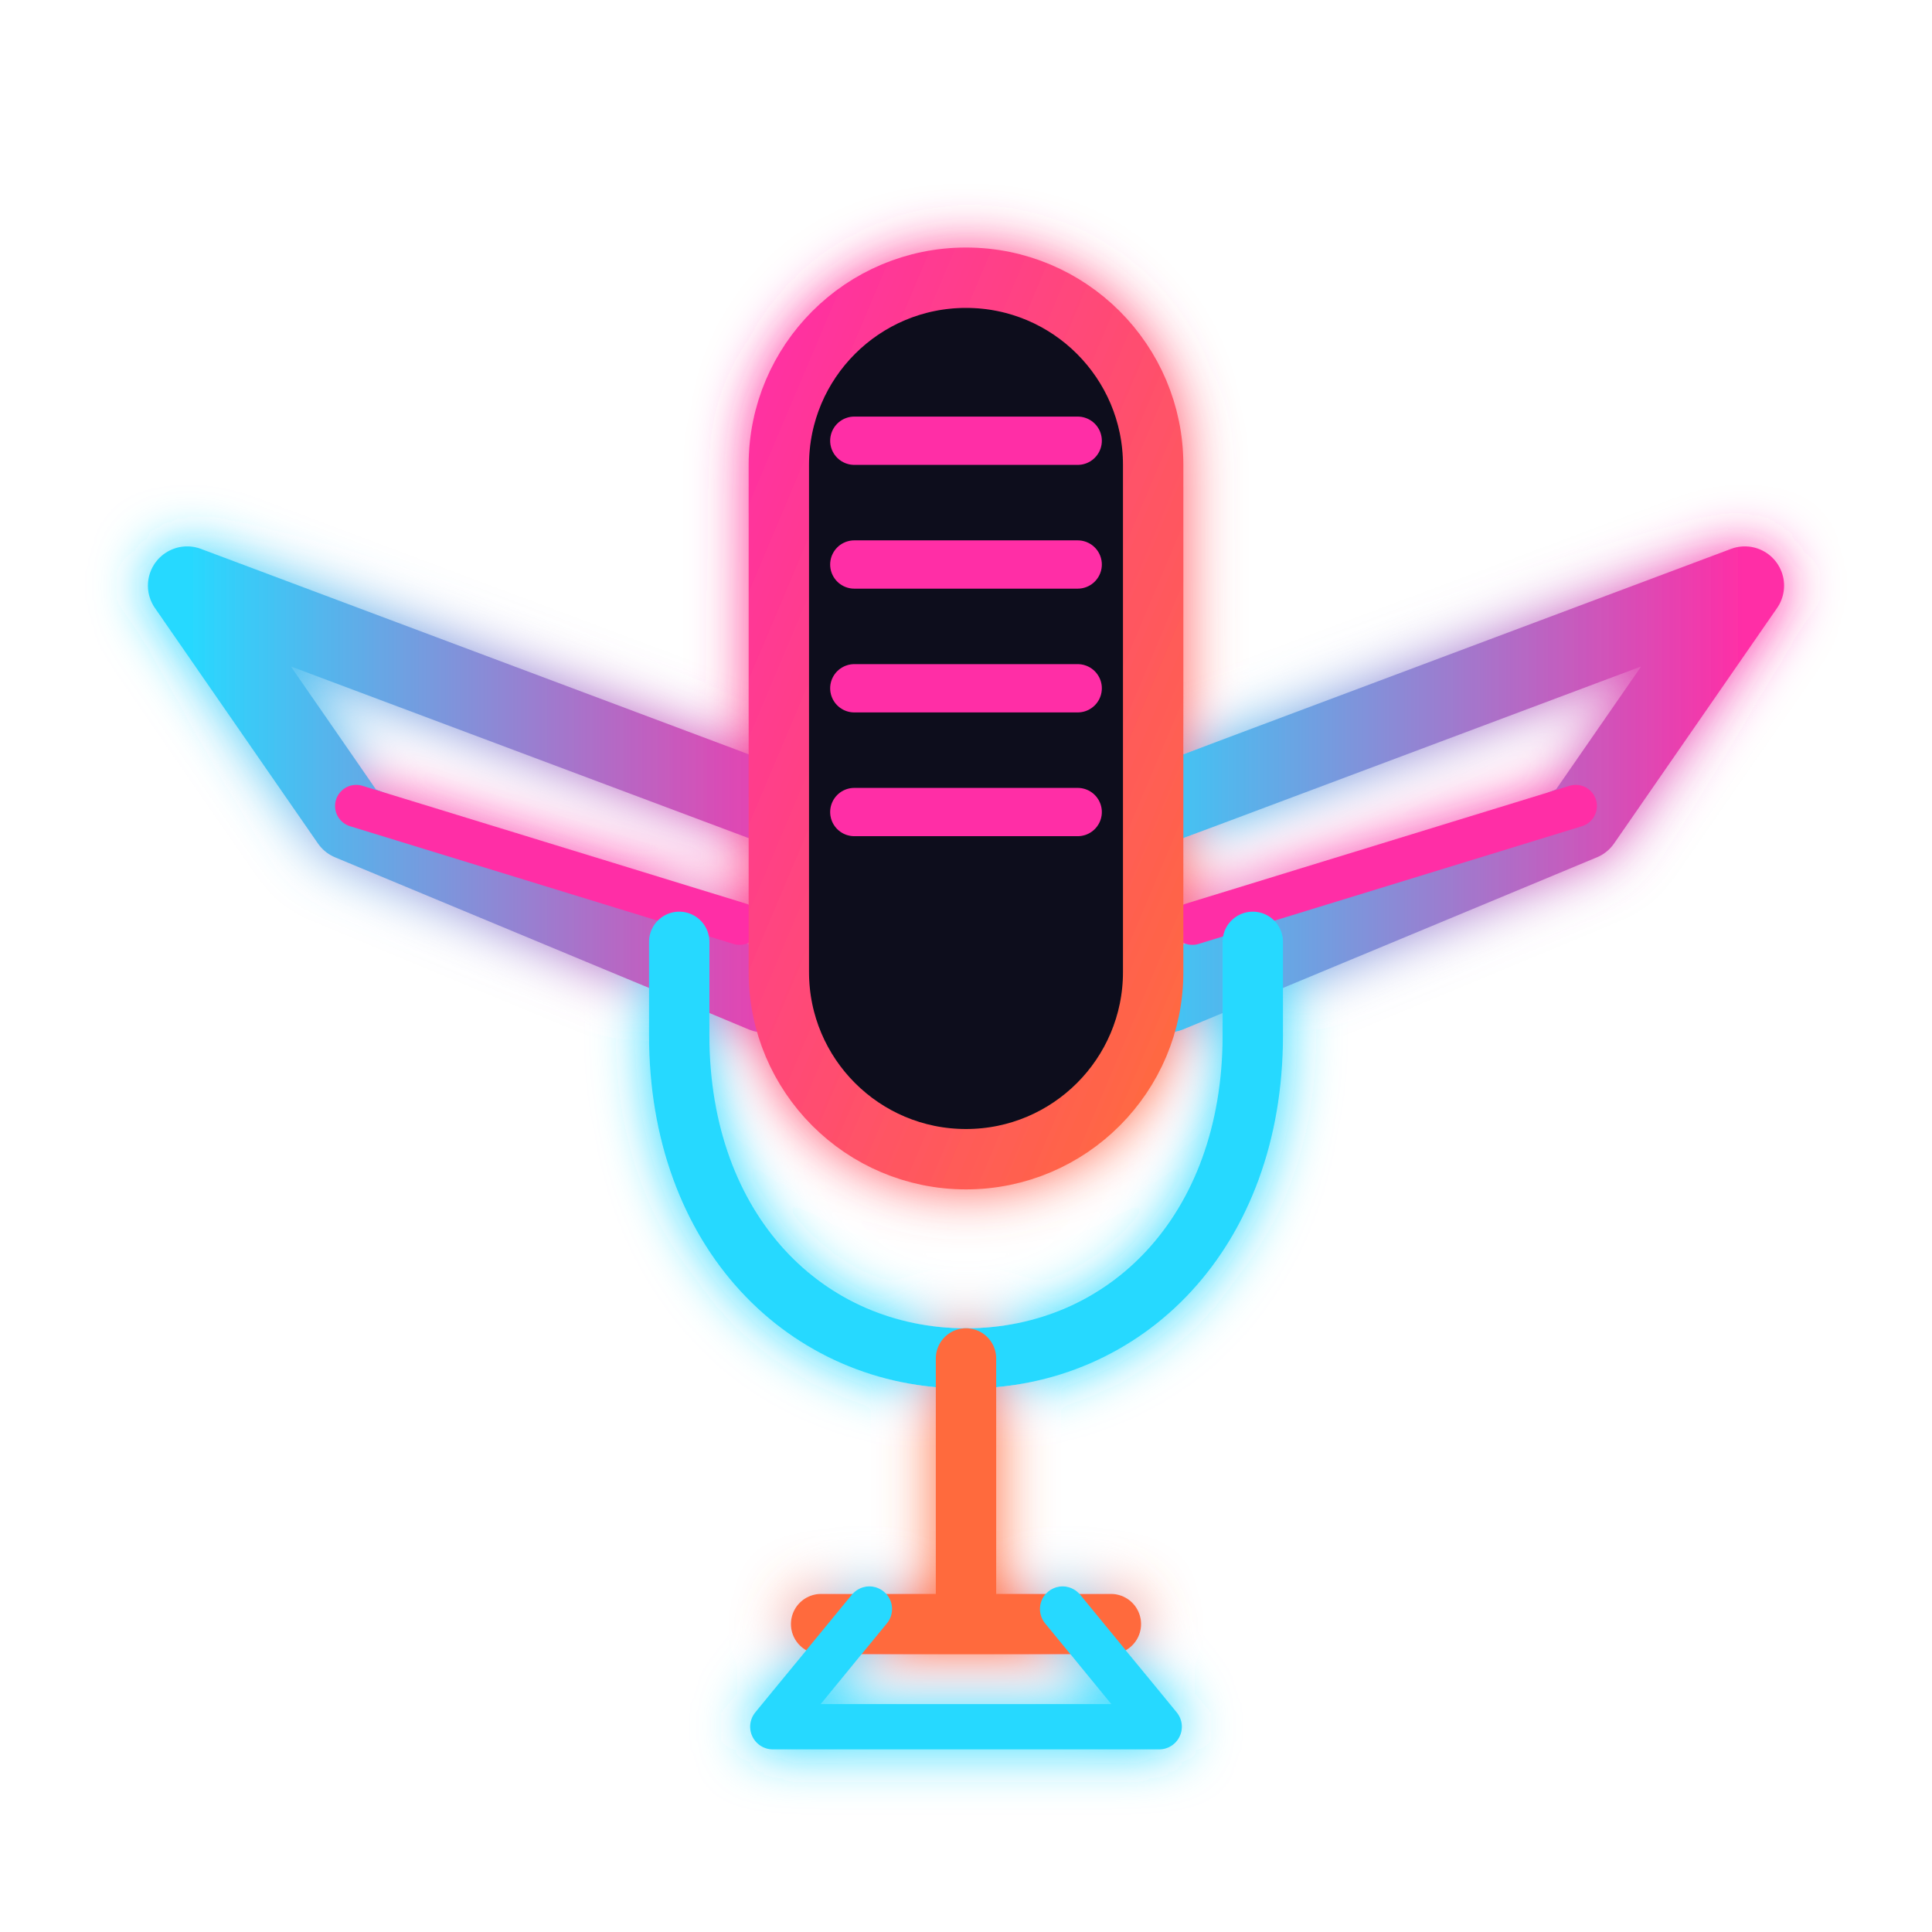
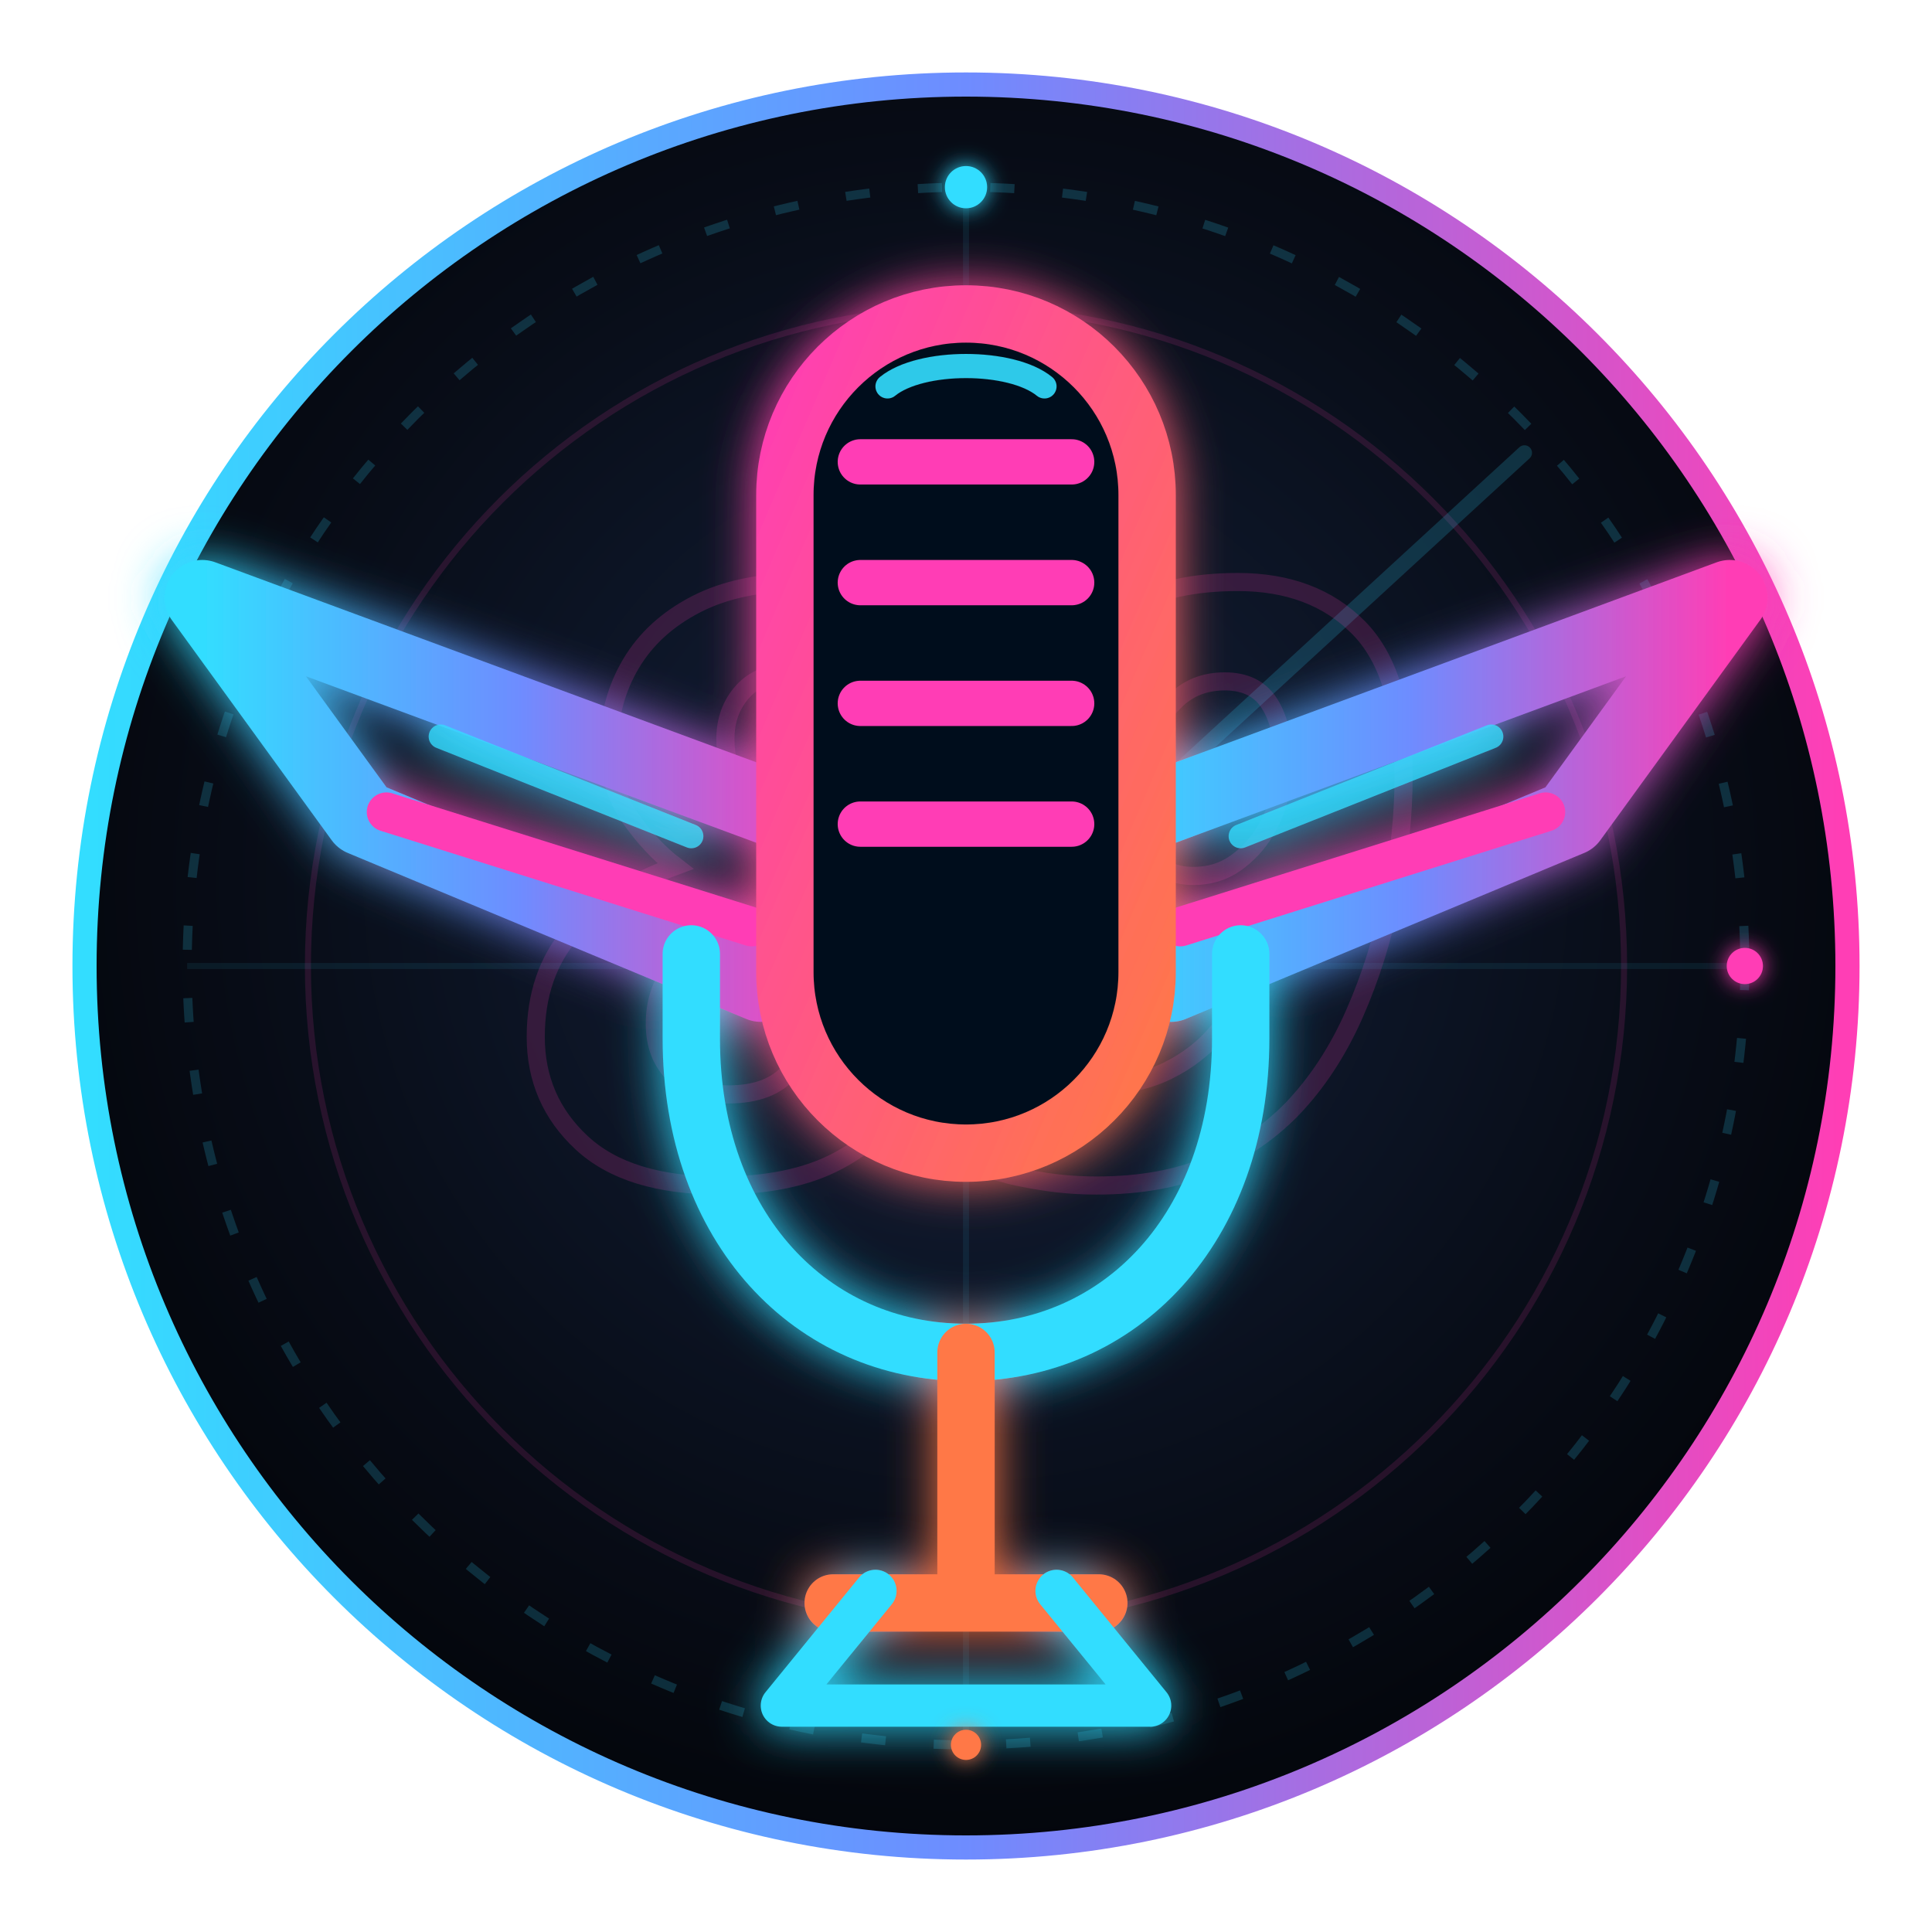
<svg xmlns="http://www.w3.org/2000/svg" viewBox="0 0 640 640" role="img" aria-labelledby="title desc">
  <defs>
    <linearGradient id="cyanPink" x1="0" x2="1">
-       <stop offset="0" stop-color="#27d9ff" />
-       <stop offset="1" stop-color="#ff2ea6" />
+       <stop offset="0" stop-color="#33ddff" />
+       <stop offset="0.5" stop-color="#6e8cff" />
+       <stop offset="1" stop-color="#ff3eb5" />
    </linearGradient>
    <linearGradient id="pinkOrange" y1="0" y2="1">
-       <stop offset="0" stop-color="#ff2ea6" />
-       <stop offset="1" stop-color="#ff6b3d" />
+       <stop offset="0" stop-color="#ff3eb5" />
+       <stop offset="1" stop-color="#ff7847" />
    </linearGradient>
+     <radialGradient id="badge" cx="50%" cy="45%" r="58%">
+       <stop offset="0" stop-color="#14213b" />
+       <stop offset="0.68" stop-color="#080d18" />
+       <stop offset="1" stop-color="#03050a" />
+     </radialGradient>
    <filter id="glow" x="-80%" y="-80%" width="260%" height="260%">
-       <feGaussianBlur stdDeviation="9" result="blur" />
+       <feGaussianBlur stdDeviation="8" result="blur" />
+       <feMerge>
+         <feMergeNode in="blur" />
+         <feMergeNode in="SourceGraphic" />
+       </feMerge>
+     </filter>
+     <filter id="softGlow" x="-40%" y="-40%" width="180%" height="180%">
+       <feGaussianBlur stdDeviation="3.5" result="blur" />
      <feMerge>
        <feMergeNode in="blur" />
        <feMergeNode in="SourceGraphic" />
      </feMerge>
    </filter>
  </defs>
+   <circle cx="320" cy="320" r="292" fill="url(#badge)" stroke="url(#cyanPink)" stroke-width="8" />
+   <circle cx="320" cy="320" r="258" fill="none" stroke="#33ddff" stroke-opacity=".18" stroke-width="3" stroke-dasharray="8 16" />
+   <circle cx="320" cy="320" r="218" fill="none" stroke="#ff3eb5" stroke-opacity=".13" stroke-width="2" />
+   <path d="M320 62V578M62 320H578" stroke="#33ddff" stroke-opacity=".08" stroke-width="2" />
+   <path d="M320 320 505 150" stroke="#33ddff" stroke-opacity=".18" stroke-width="5" stroke-linecap="round" />
+   <text x="320" y="390" text-anchor="middle" fill="none" stroke="#ff3eb5" stroke-opacity=".17" stroke-width="6" font-family="Arial Black, sans-serif" font-size="272" font-style="italic" font-weight="900">89</text>
  <g fill="none" stroke-linecap="round" stroke-linejoin="round" filter="url(#glow)">
-     <path d="M278 275 62 194l54 78 137 57" stroke="url(#cyanPink)" stroke-width="26" />
-     <path d="M362 275 578 194l-54 78-137 57" stroke="url(#cyanPink)" stroke-width="26" />
-     <path d="M245 306 118 267" stroke="#ff2ea6" stroke-width="14" />
-     <path d="M395 306 522 267" stroke="#ff2ea6" stroke-width="14" />
-     <rect x="258" y="92" width="124" height="292" rx="62" fill="#07101b" stroke="url(#pinkOrange)" stroke-width="20" />
-     <path d="M283 146h74M283 187h74M283 228h74M283 269h74" stroke="#ff2ea6" stroke-width="16" />
-     <path d="M225 312v31c0 65 42 107 95 107s95-42 95-107v-31" stroke="#27d9ff" stroke-width="20" />
-     <path d="M320 450v83M272 538h96" stroke="#ff6b3d" stroke-width="20" />
-     <path d="M288 533 256 572h64M352 533l32 39h-64" stroke="#27d9ff" stroke-width="15" />
+     <path d="M278 276 67 198l53 73 132 55" stroke="url(#cyanPink)" stroke-width="25" />
+     <path d="M362 276 573 198l-53 73-132 55" stroke="url(#cyanPink)" stroke-width="25" />
+     <path d="M249 307 128 269M391 307l121-38" stroke="#ff3eb5" stroke-width="13" />
+     <path d="M229 277 146 244M411 277l83-33" stroke="#33ddff" stroke-width="8" opacity=".78" />
+     <rect x="260" y="104" width="120" height="278" rx="60" fill="#06101c" stroke="url(#pinkOrange)" stroke-width="19" />
+     <path d="M285 153h70M285 193h70M285 233h70M285 273h70" stroke="#ff3eb5" stroke-width="15" />
+     <path d="M294 128c11-9 41-9 52 0" stroke="#33ddff" stroke-width="8" opacity=".9" />
+     <path d="M229 316v28c0 63 40 104 91 104s91-41 91-104v-28" stroke="#33ddff" stroke-width="19" />
+     <path d="M320 448v79M276 531h88" stroke="#ff7847" stroke-width="19" />
+     <path d="M290 527 259 565h61M350 527l31 38h-61" stroke="#33ddff" stroke-width="14" />
+   </g>
+   <g filter="url(#softGlow)">
+     <circle cx="320" cy="62" r="7" fill="#33ddff" />
+     <circle cx="578" cy="320" r="6" fill="#ff3eb5" />
+     <circle cx="320" cy="578" r="5" fill="#ff7847" />
  </g>
</svg>
